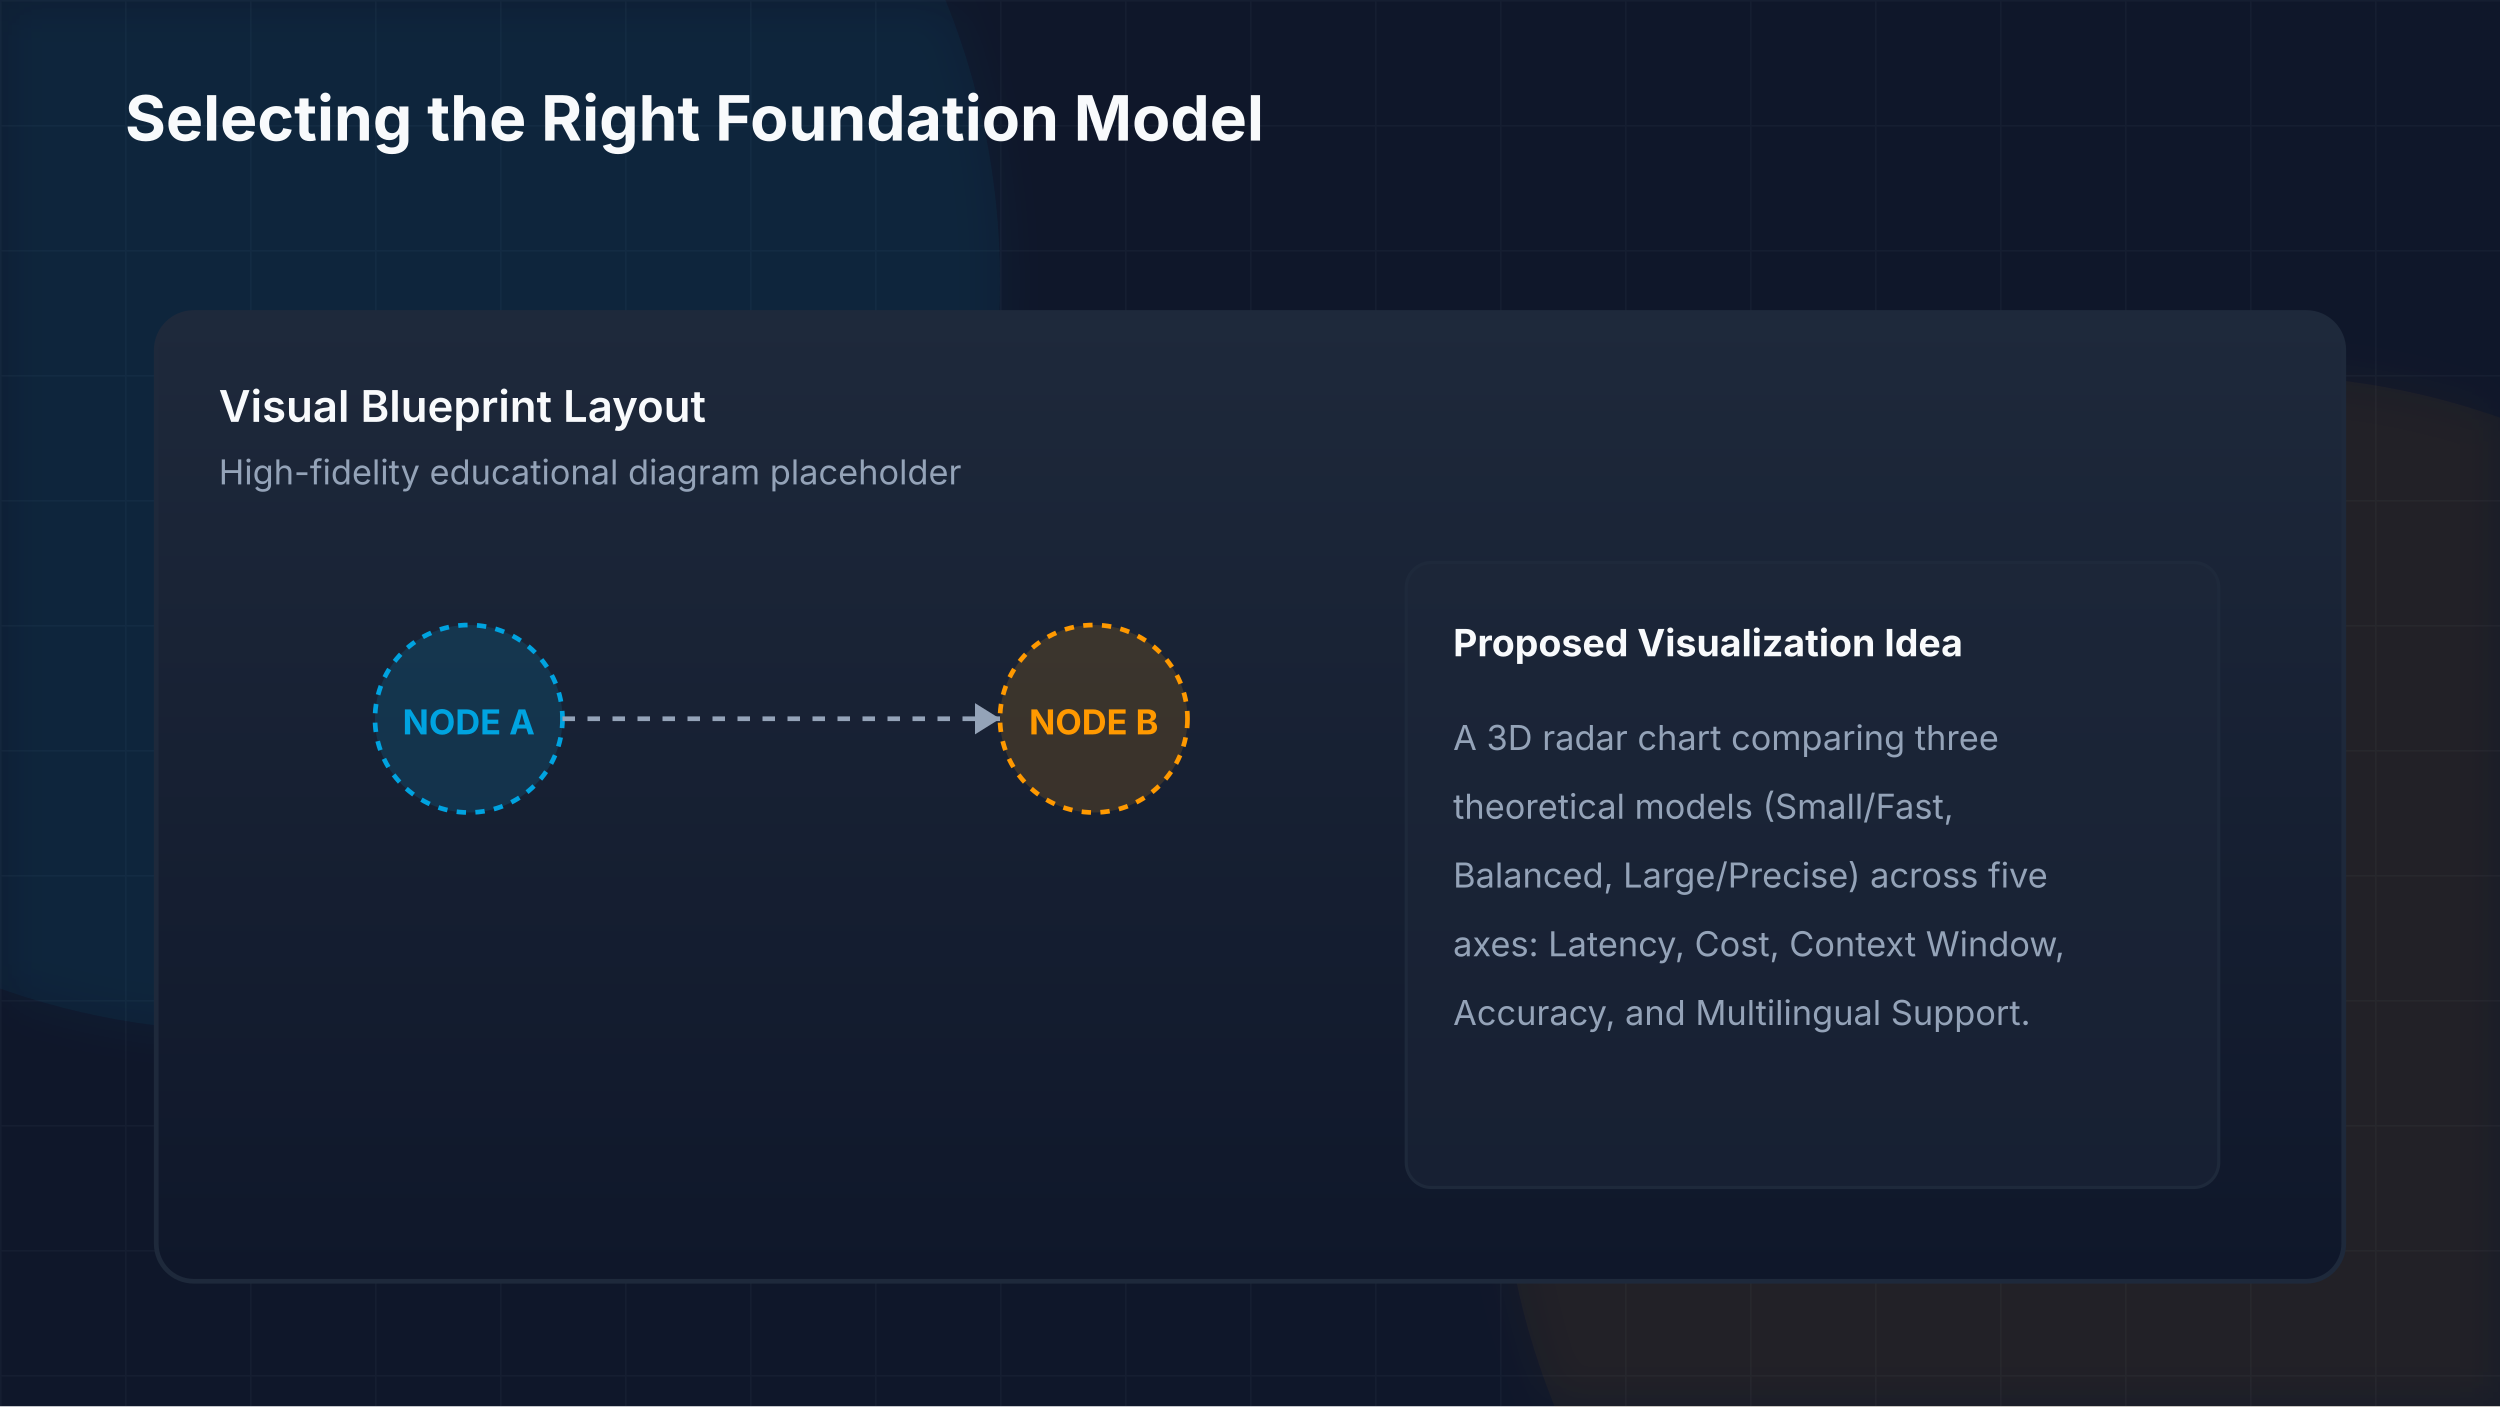
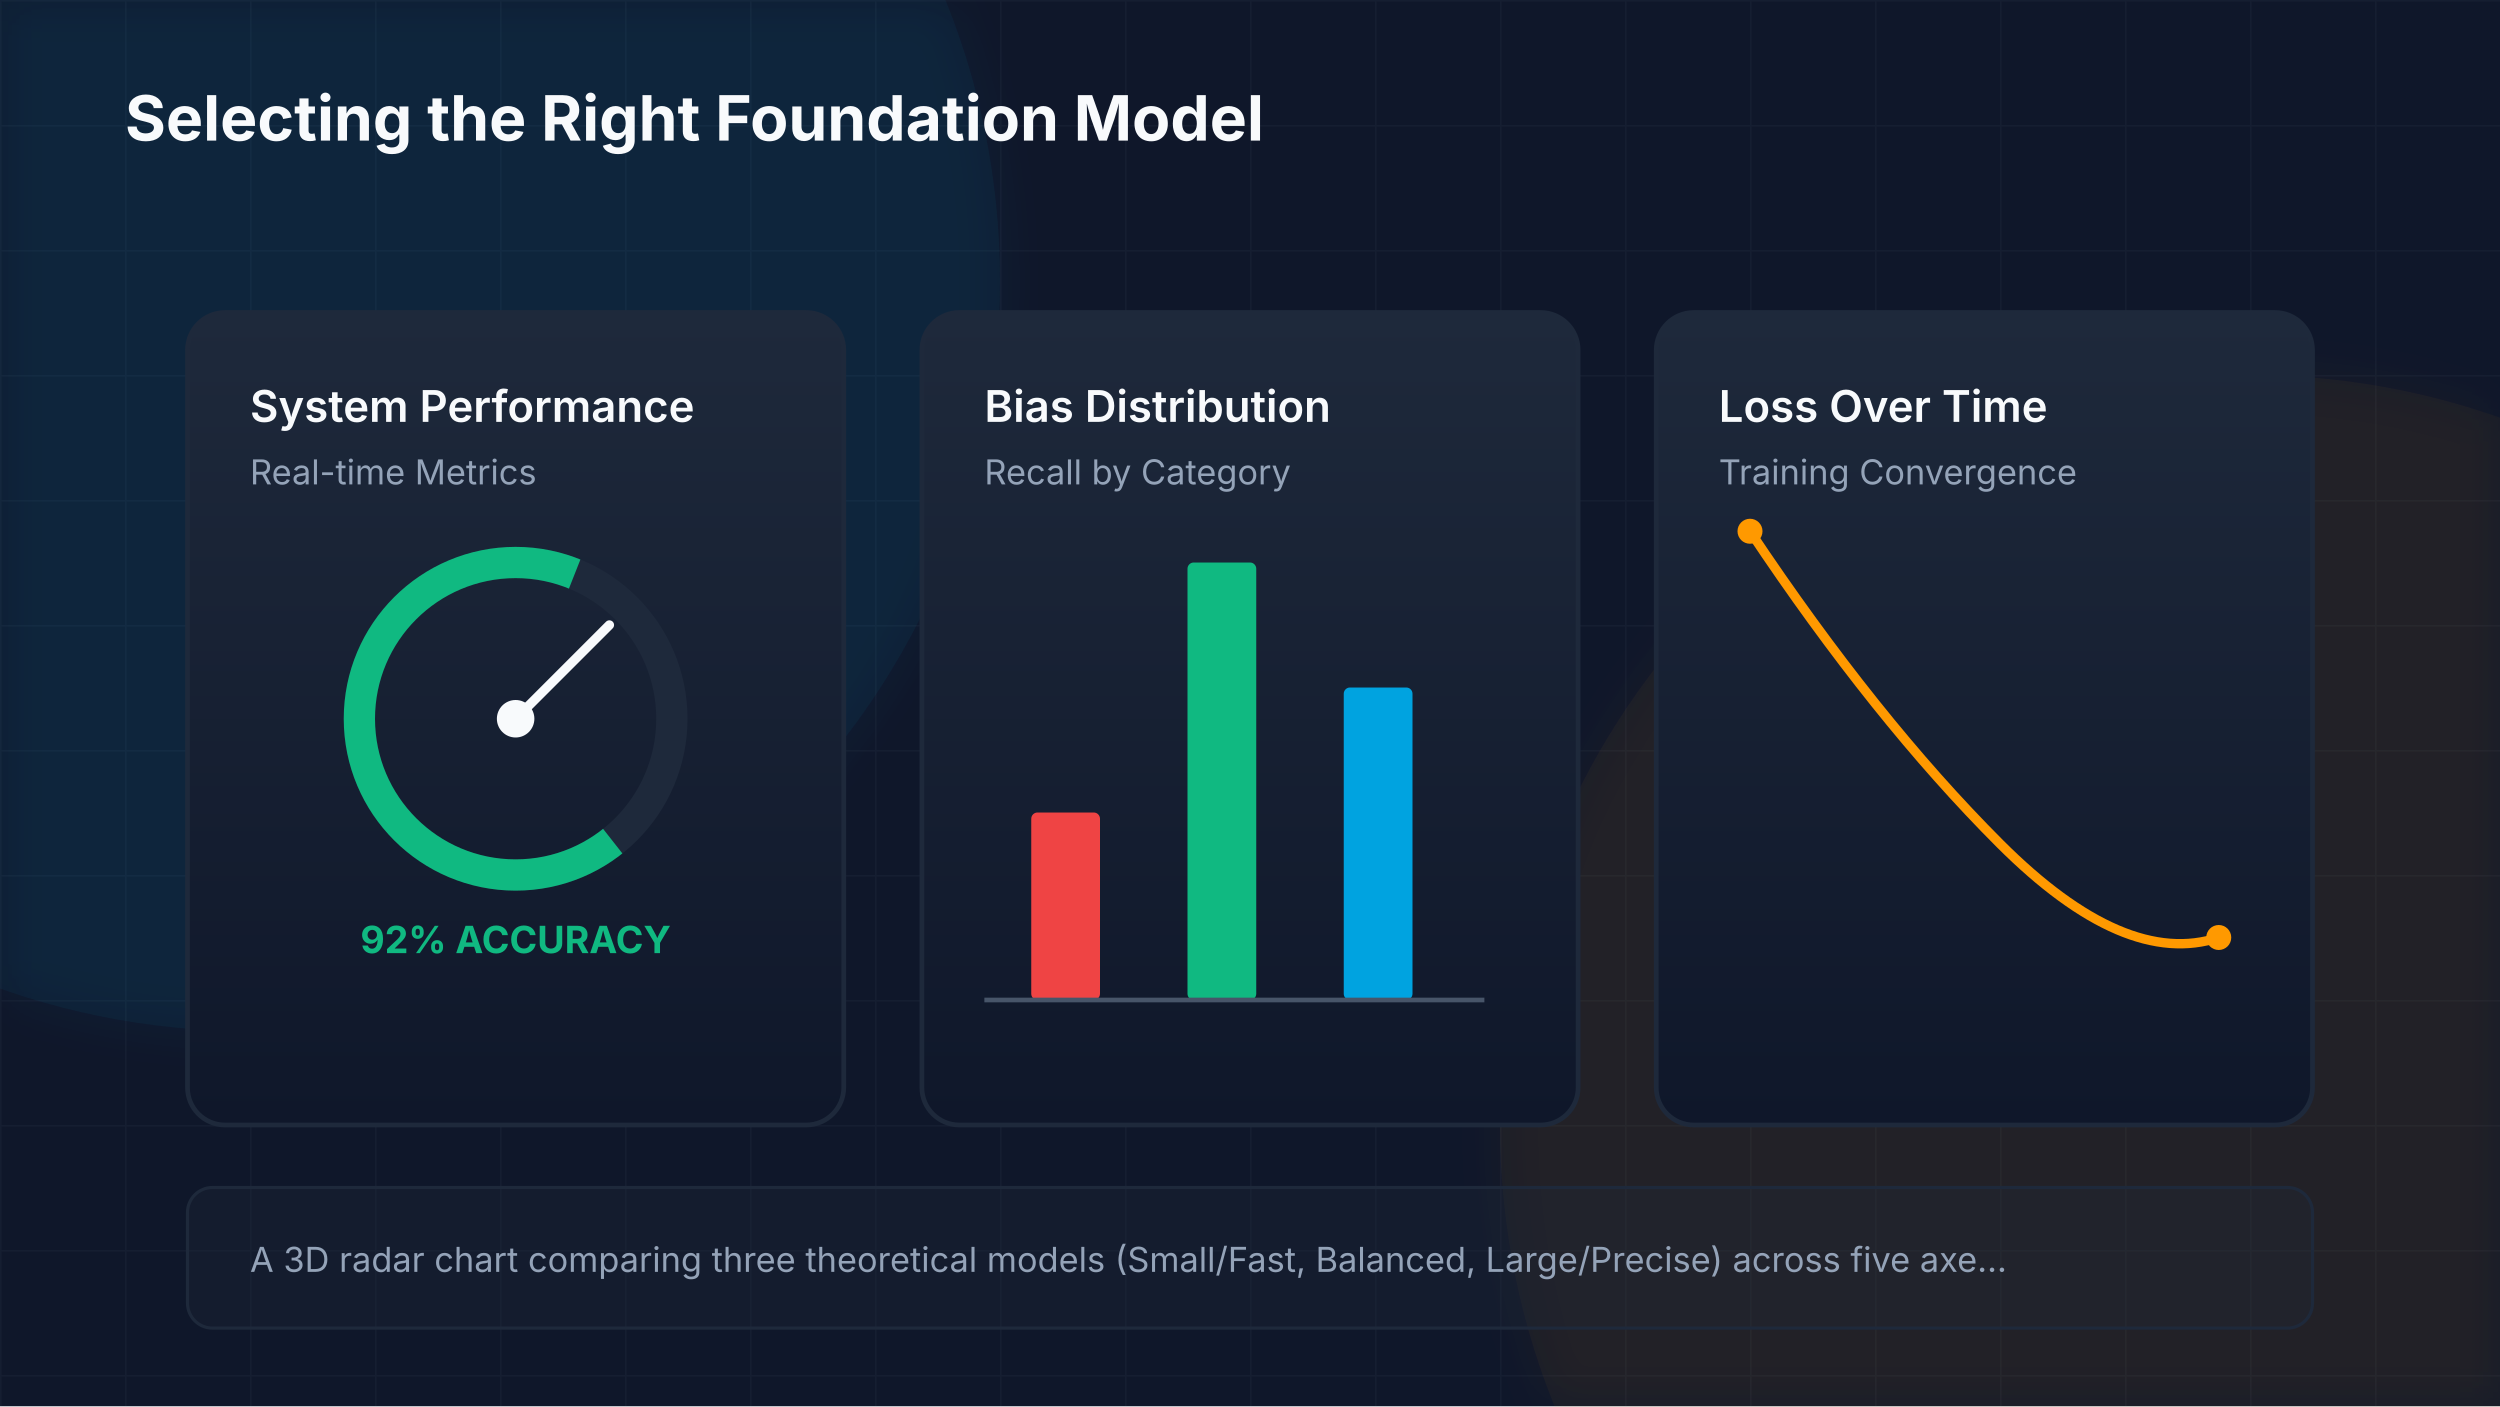
<svg xmlns="http://www.w3.org/2000/svg" viewBox="0 0 800 450" width="100%" height="100%">
  <defs>
    <linearGradient id="aws-orange" x1="0%" y1="0%" x2="100%" y2="100%">
      <stop offset="0%" stop-color="#FF9900" />
      <stop offset="100%" stop-color="#FFC400" />
    </linearGradient>
    <linearGradient id="cloud-blue" x1="0%" y1="0%" x2="100%" y2="100%">
      <stop offset="0%" stop-color="#00A3E0" />
      <stop offset="100%" stop-color="#1D70B8" />
    </linearGradient>
    <linearGradient id="success-green" x1="0%" y1="0%" x2="100%" y2="100%">
      <stop offset="0%" stop-color="#10B981" />
      <stop offset="100%" stop-color="#059669" />
    </linearGradient>
    <linearGradient id="alert-red" x1="0%" y1="0%" x2="100%" y2="100%">
      <stop offset="0%" stop-color="#EF4444" />
      <stop offset="100%" stop-color="#DC2626" />
    </linearGradient>
    <linearGradient id="warning-gold" x1="0%" y1="0%" x2="100%" y2="100%">
      <stop offset="0%" stop-color="#F59E0B" />
      <stop offset="100%" stop-color="#D97706" />
    </linearGradient>
    <linearGradient id="dark-card" x1="0%" y1="0%" x2="0%" y2="100%">
      <stop offset="0%" stop-color="#1E293B" />
      <stop offset="100%" stop-color="#0F172A" />
    </linearGradient>
    <linearGradient id="purple-glow" x1="0%" y1="0%" x2="100%" y2="100%">
      <stop offset="0%" stop-color="#8B5CF6" />
      <stop offset="100%" stop-color="#6D28D9" />
    </linearGradient>
    <filter id="glow-orange" x="-20%" y="-20%" width="140%" height="140%">
      <feGaussianBlur stdDeviation="8" result="blur" />
      <feComposite in="SourceGraphic" in2="blur" operator="over" />
    </filter>
    <filter id="glow-blue" x="-20%" y="-20%" width="140%" height="140%">
      <feGaussianBlur stdDeviation="8" result="blur" />
      <feComposite in="SourceGraphic" in2="blur" operator="over" />
    </filter>
    <pattern id="grid" width="40" height="40" patternUnits="userSpaceOnUse">
      <path d="M 40 0 L 0 0 0 40" fill="none" stroke="rgba(148, 163, 184, 0.05)" stroke-width="1" />
    </pattern>
  </defs>
  <rect width="800" height="450" fill="#0F172A" />
  <rect width="800" height="450" fill="url(#grid)" />
  <circle cx="80.0" cy="90.0" r="240.0" fill="rgba(0, 163, 224, 0.05)" filter="url(#glow-blue)" />
  <circle cx="720.0" cy="360.0" r="240.0" fill="rgba(255, 153, 0, 0.04)" filter="url(#glow-orange)" />
  <text x="40" y="45" font-family="Inter, system-ui, sans-serif" font-size="20" font-weight="700" fill="#F8FAFC">Selecting the Right Foundation Model</text>
-   <rect x="50" y="100" width="700" height="310" rx="12" fill="url(#dark-card)" stroke="#1E293B" stroke-width="1.5" />
-   <text x="70" y="135" font-family="Inter, system-ui, sans-serif" font-size="14" font-weight="600" fill="#F8FAFC">Visual Blueprint Layout</text>
-   <text x="70" y="155" font-family="Inter, system-ui, sans-serif" font-size="11" fill="#94A3B8">High-fidelity educational diagram placeholder</text>
-   <g transform="translate(100, 180)">
-     <circle cx="50" cy="50" r="30" fill="rgba(0,163,224,0.15)" stroke="#00A3E0" stroke-dasharray="3,3" stroke-width="1.5" />
-     <text x="50" y="55" font-family="Inter" font-size="11" fill="#00A3E0" font-weight="700" text-anchor="middle">NODE A</text>
-     <circle cx="250" cy="50" r="30" fill="rgba(255,153,0,0.15)" stroke="#FF9900" stroke-dasharray="3,3" stroke-width="1.5" />
-     <text x="250" y="55" font-family="Inter" font-size="11" fill="#FF9900" font-weight="700" text-anchor="middle">NODE B</text>
-     <line x1="80" y1="50" x2="220" y2="50" stroke="#94A3B8" stroke-dasharray="4,4" stroke-width="1.5" />
-     <polygon points="220,50 212,45 212,55" fill="#94A3B8" />
-   </g>
-   <g transform="translate(450, 180)">
-     <rect x="0" y="0" width="260" height="200" rx="8" fill="rgba(30,41,59,0.5)" stroke="#1E293B" stroke-width="1" />
-     <text x="15" y="30" font-family="Inter" font-size="12" font-weight="700" fill="#F8FAFC">Proposed Visualization Idea</text>
-     <text x="15" y="60" font-family="Inter" font-size="11" fill="#94A3B8">A 3D radar chart comparing three</text>
-     <text x="15" y="82" font-family="Inter" font-size="11" fill="#94A3B8">theoretical models (Small/Fast,</text>
-     <text x="15" y="104" font-family="Inter" font-size="11" fill="#94A3B8">Balanced, Large/Precise) across five</text>
-     <text x="15" y="126" font-family="Inter" font-size="11" fill="#94A3B8">axes: Latency, Cost, Context Window,</text>
-     <text x="15" y="148" font-family="Inter" font-size="11" fill="#94A3B8">Accuracy, and Multilingual Support.</text>
-   </g>
+   <rect x="60" y="100" width="210" height="260" rx="12" fill="url(#dark-card)" stroke="#1E293B" stroke-width="1.5" />
+   <text x="80" y="135" font-family="Inter, system-ui, sans-serif" font-size="14" font-weight="600" fill="#F8FAFC">System Performance</text>
+   <text x="80" y="155" font-family="Inter, system-ui, sans-serif" font-size="11" fill="#94A3B8">Real-time Metrics</text>
+   <circle cx="165" cy="230" r="50" fill="none" stroke="#1E293B" stroke-width="10" />
+   <circle cx="165" cy="230" r="50" fill="none" stroke="#10B981" stroke-width="10" stroke-dasharray="210 314" stroke-dashoffset="-45" />
+   <line x1="165" y1="230" x2="195" y2="200" stroke="#F8FAFC" stroke-width="3" stroke-linecap="round" />
+   <circle cx="165" cy="230" r="6" fill="#F8FAFC" />
+   <text x="165" y="305" font-family="Inter" font-size="12" font-weight="700" fill="#10B981" text-anchor="middle">92% ACCURACY</text>
+   <rect x="295" y="100" width="210" height="260" rx="12" fill="url(#dark-card)" stroke="#1E293B" stroke-width="1.5" />
+   <text x="315" y="135" font-family="Inter, system-ui, sans-serif" font-size="14" font-weight="600" fill="#F8FAFC">Bias Distribution</text>
+   <text x="315" y="155" font-family="Inter, system-ui, sans-serif" font-size="11" fill="#94A3B8">Recall by Category</text>
+   <rect x="330" y="260" width="22" height="60" rx="2" fill="#EF4444" />
+   <rect x="380" y="180" width="22" height="140" rx="2" fill="#10B981" />
+   <rect x="430" y="220" width="22" height="100" rx="2" fill="#00A3E0" />
+   <line x1="315" y1="320" x2="475" y2="320" stroke="#475569" stroke-width="1.5" />
+   <rect x="530" y="100" width="210" height="260" rx="12" fill="url(#dark-card)" stroke="#1E293B" stroke-width="1.5" />
+   <text x="550" y="135" font-family="Inter, system-ui, sans-serif" font-size="14" font-weight="600" fill="#F8FAFC">Loss Over Time</text>
+   <text x="550" y="155" font-family="Inter, system-ui, sans-serif" font-size="11" fill="#94A3B8">Training Convergence</text>
+   <path d="M 560,170 Q 600,230 640,270 T 710,300" fill="none" stroke="#FF9900" stroke-width="3" />
+   <circle cx="560" cy="170" r="4" fill="#FF9900" />
+   <circle cx="710" cy="300" r="4" fill="#FF9900" />
+   <rect x="60" y="380" width="680" height="45" rx="8" fill="rgba(30,41,59,0.3)" stroke="#1E293B" stroke-width="1" />
+   <text x="80" y="407" font-family="Inter" font-size="11" fill="#94A3B8">A 3D radar chart comparing three theoretical models (Small/Fast, Balanced, Large/Precise) across five axe...</text>
</svg>
